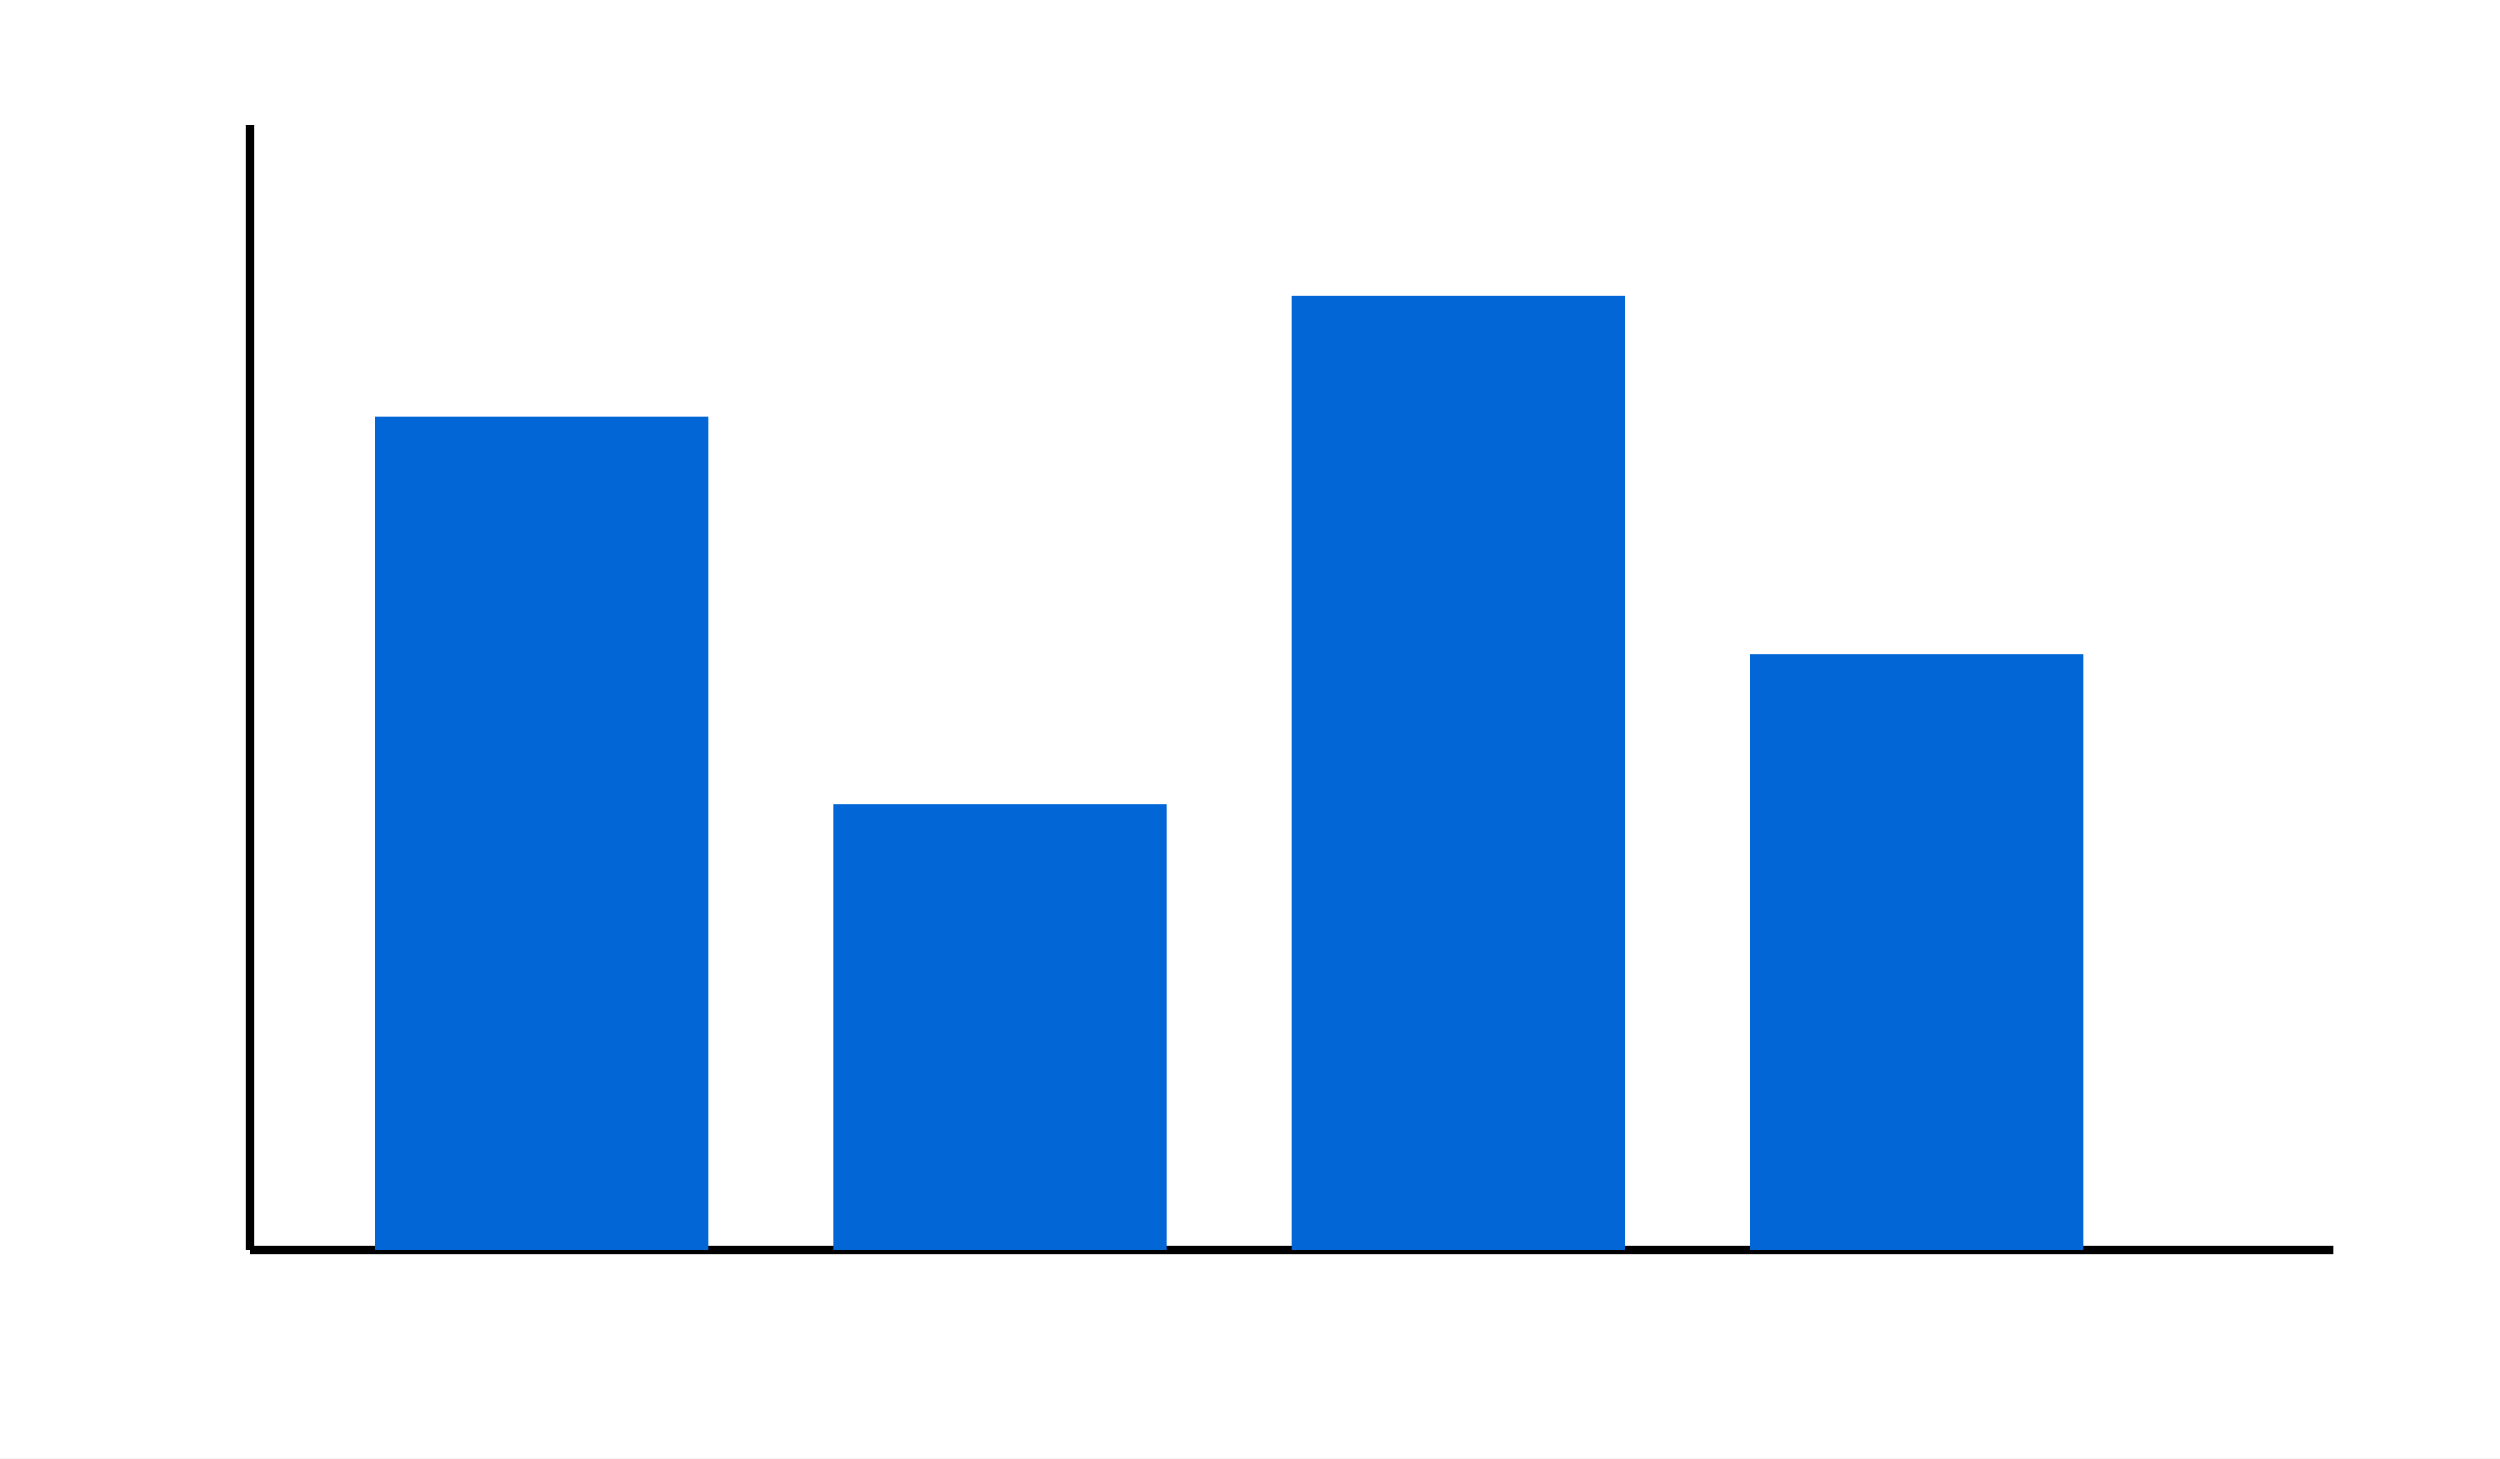
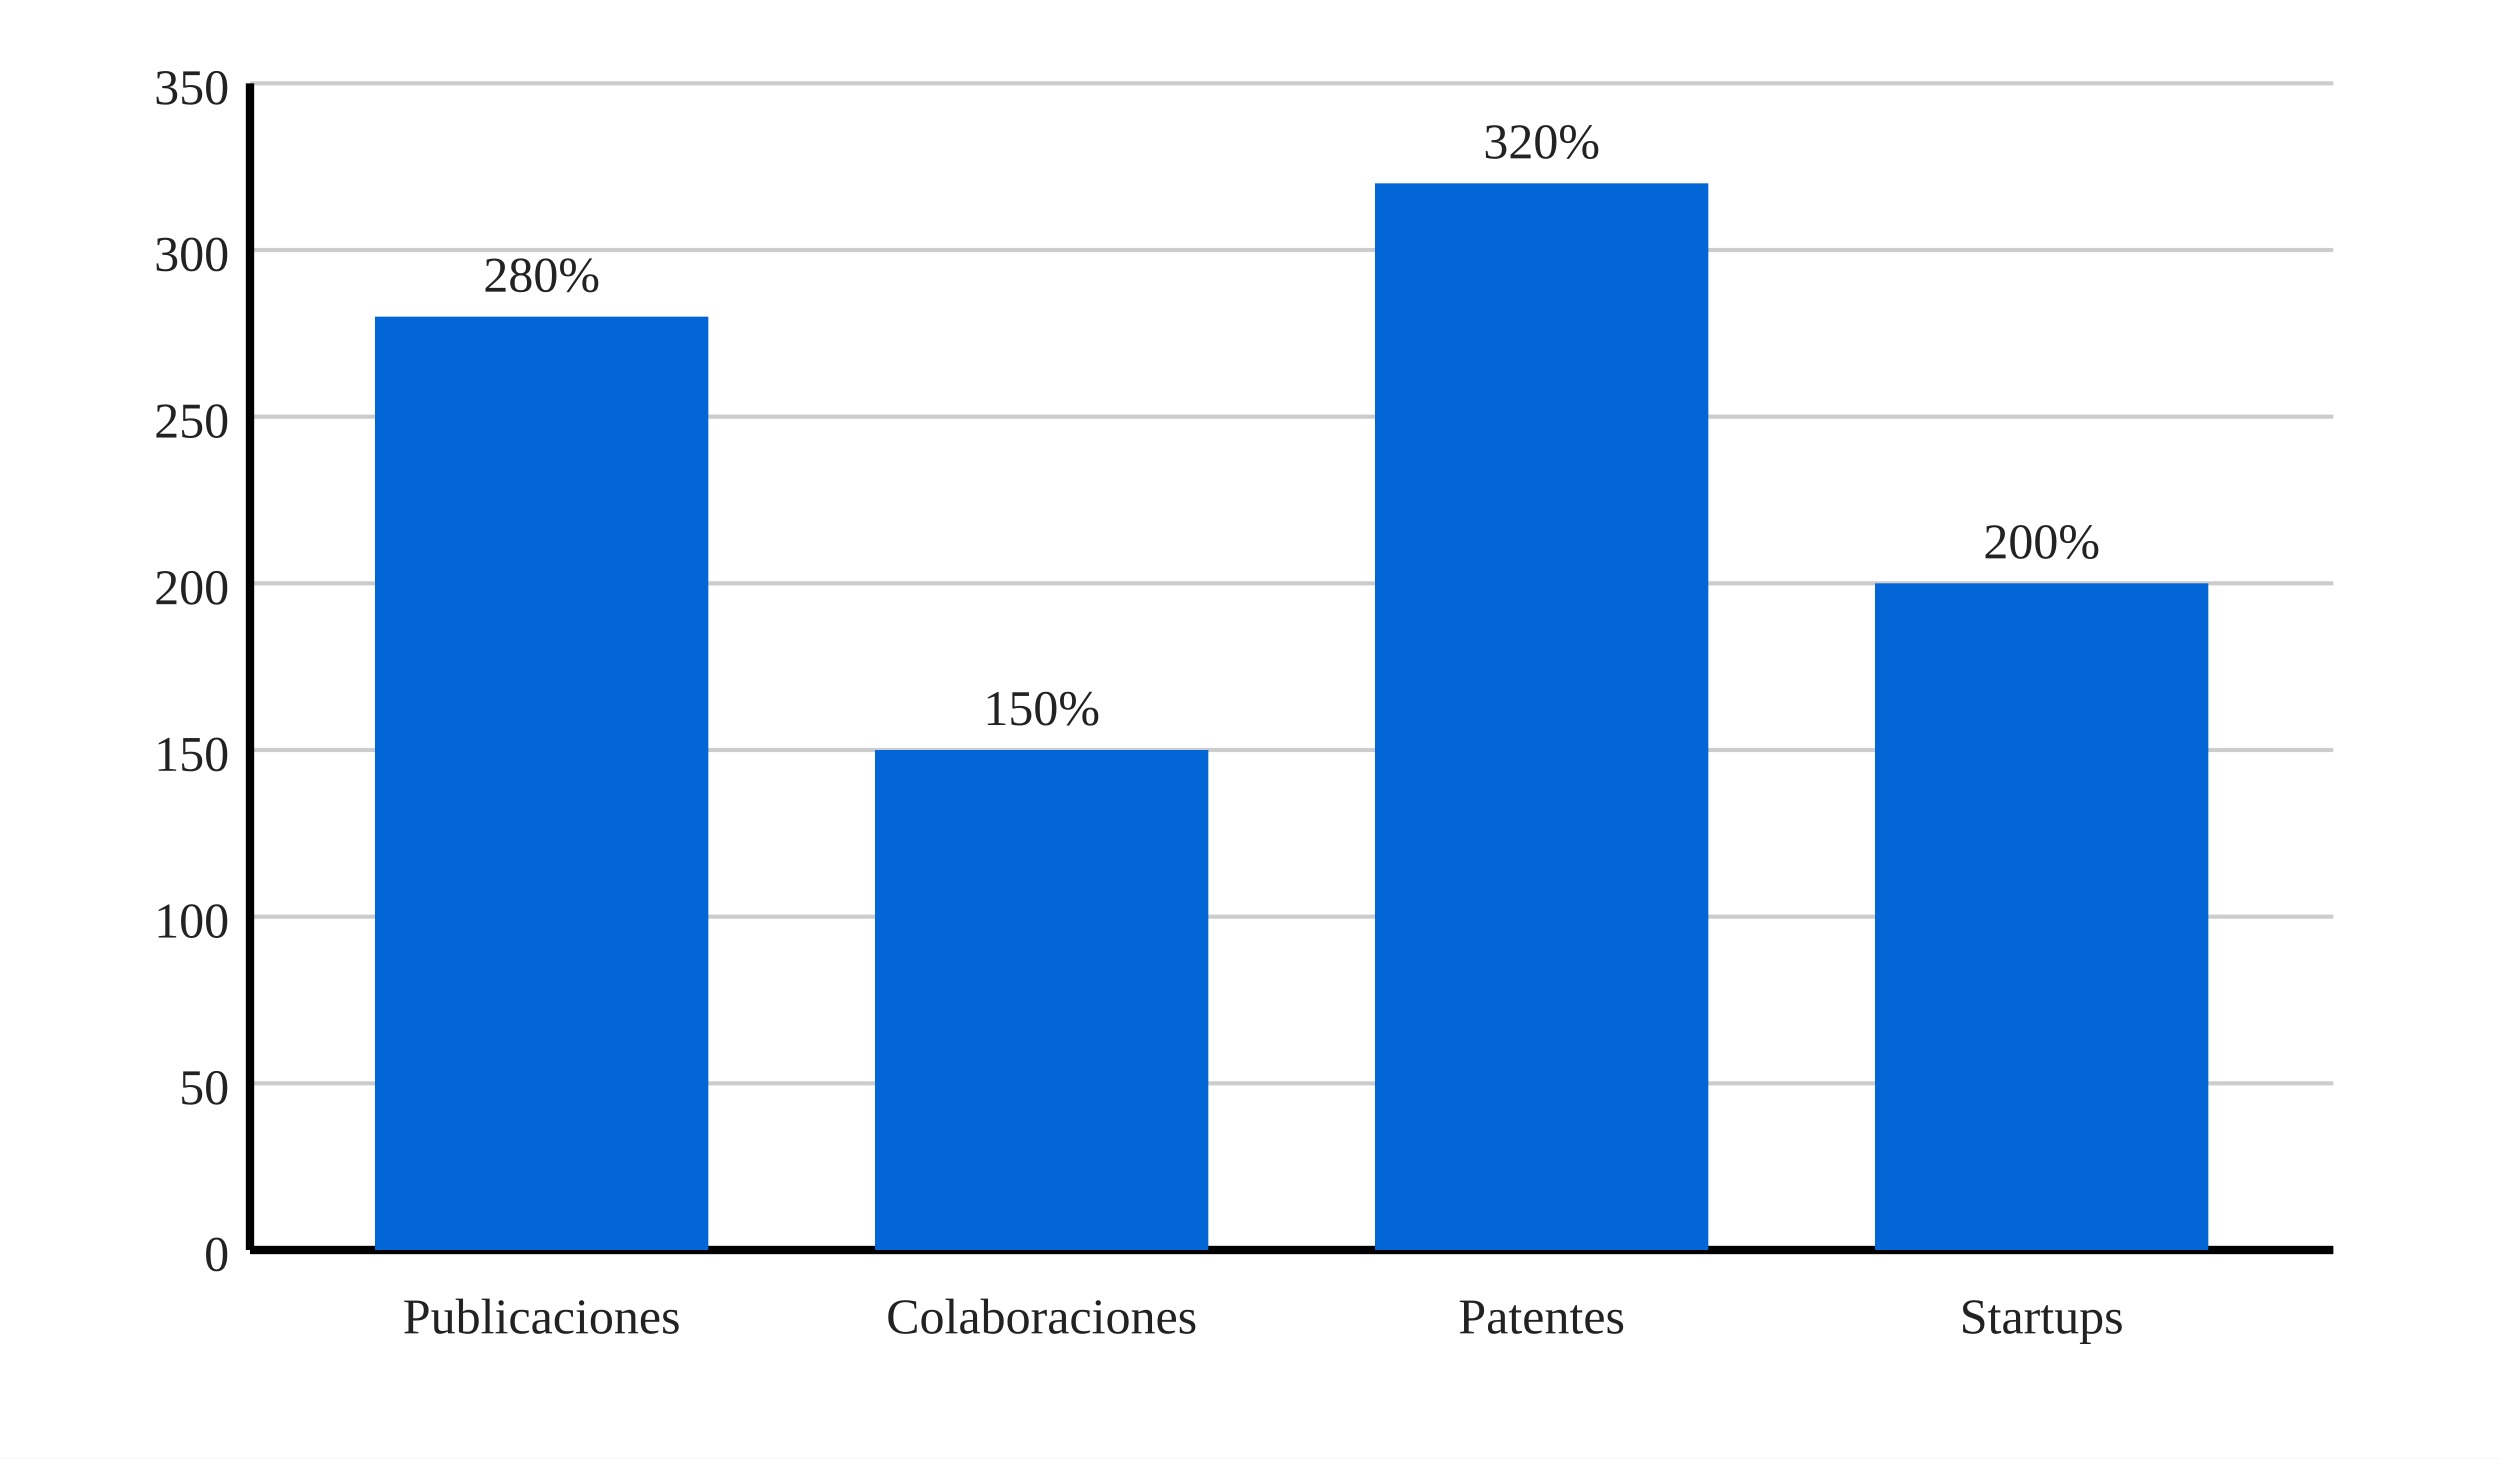
<svg xmlns="http://www.w3.org/2000/svg" width="600" height="350">
  <rect width="100%" height="100%" fill="#ffffff" />
+   <g stroke="#ccc" stroke-width="1">
+     <line x1="60" y1="300" x2="560" y2="300" />
+     <line x1="60" y1="260" x2="560" y2="260" />
+     <line x1="60" y1="220" x2="560" y2="220" />
+     <line x1="60" y1="180" x2="560" y2="180" />
+     <line x1="60" y1="140" x2="560" y2="140" />
+     <line x1="60" y1="100" x2="560" y2="100" />
+     <line x1="60" y1="60" x2="560" y2="60" />
+     <line x1="60" y1="20" x2="560" y2="20" />
+   </g>
  <g stroke="#000" stroke-width="2">
-     <line x1="60" y1="30" x2="60" y2="300" />
+     <line x1="60" y1="20" x2="60" y2="300" />
    <line x1="60" y1="300" x2="560" y2="300" />
  </g>
+   <g font-size="12" fill="#222" text-anchor="end">
+     <text x="55" y="305">0</text>
+     <text x="55" y="265">50</text>
+     <text x="55" y="225">100</text>
+     <text x="55" y="185">150</text>
+     <text x="55" y="145">200</text>
+     <text x="55" y="105">250</text>
+     <text x="55" y="65">300</text>
+     <text x="55" y="25">350</text>
+   </g>
  <g fill="#0366d6">
-     <rect x="90" y="100" width="80" height="200" />
-     <rect x="200" y="193" width="80" height="107" />
-     <rect x="310" y="71" width="80" height="229" />
-     <rect x="420" y="157" width="80" height="143" />
+     <rect x="90" y="76" width="80" height="224" />
+     <rect x="210" y="180" width="80" height="120" />
+     <rect x="330" y="44" width="80" height="256" />
+     <rect x="450" y="140" width="80" height="160" />
+   </g>
+   <g font-size="12" fill="#222" text-anchor="middle">
+     <text x="130" y="70">280%</text>
+     <text x="250" y="174">150%</text>
+     <text x="370" y="38">320%</text>
+     <text x="490" y="134">200%</text>
+   </g>
+   <g font-size="12" fill="#222" text-anchor="middle">
+     <text x="130" y="320">Publicaciones</text>
+     <text x="250" y="320">Colaboraciones</text>
+     <text x="370" y="320">Patentes</text>
+     <text x="490" y="320">Startups</text>
  </g>
</svg>
